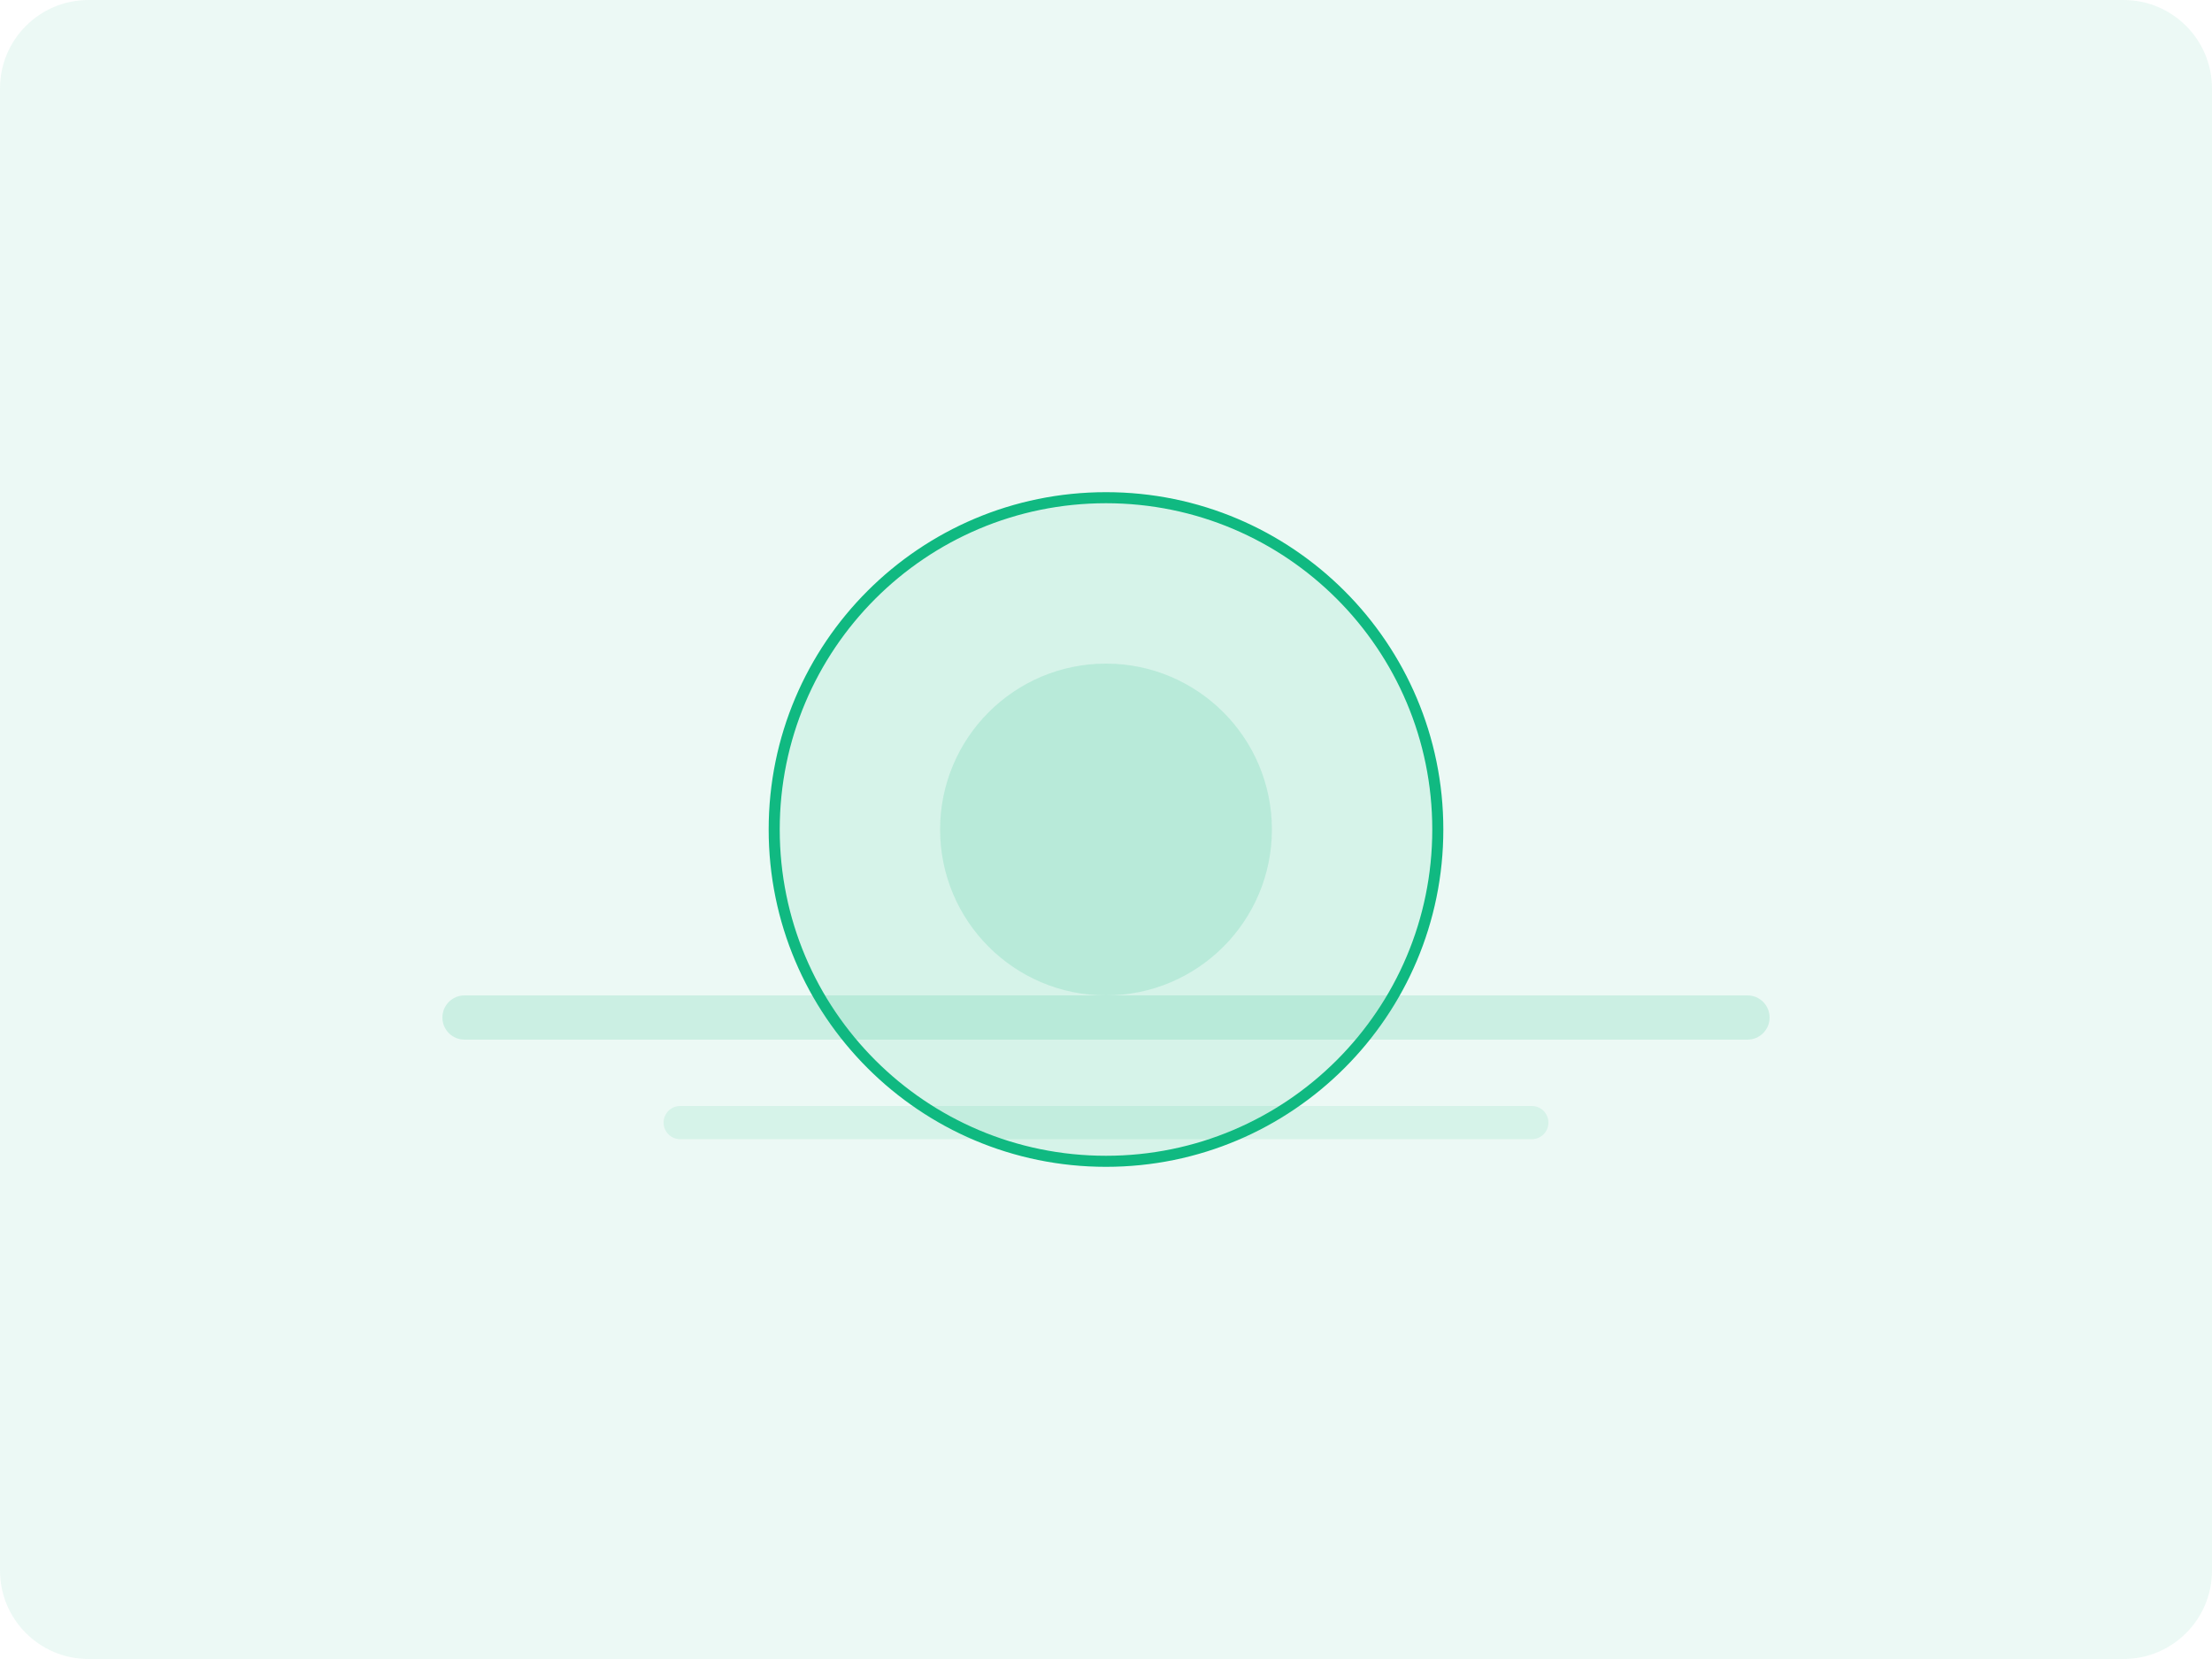
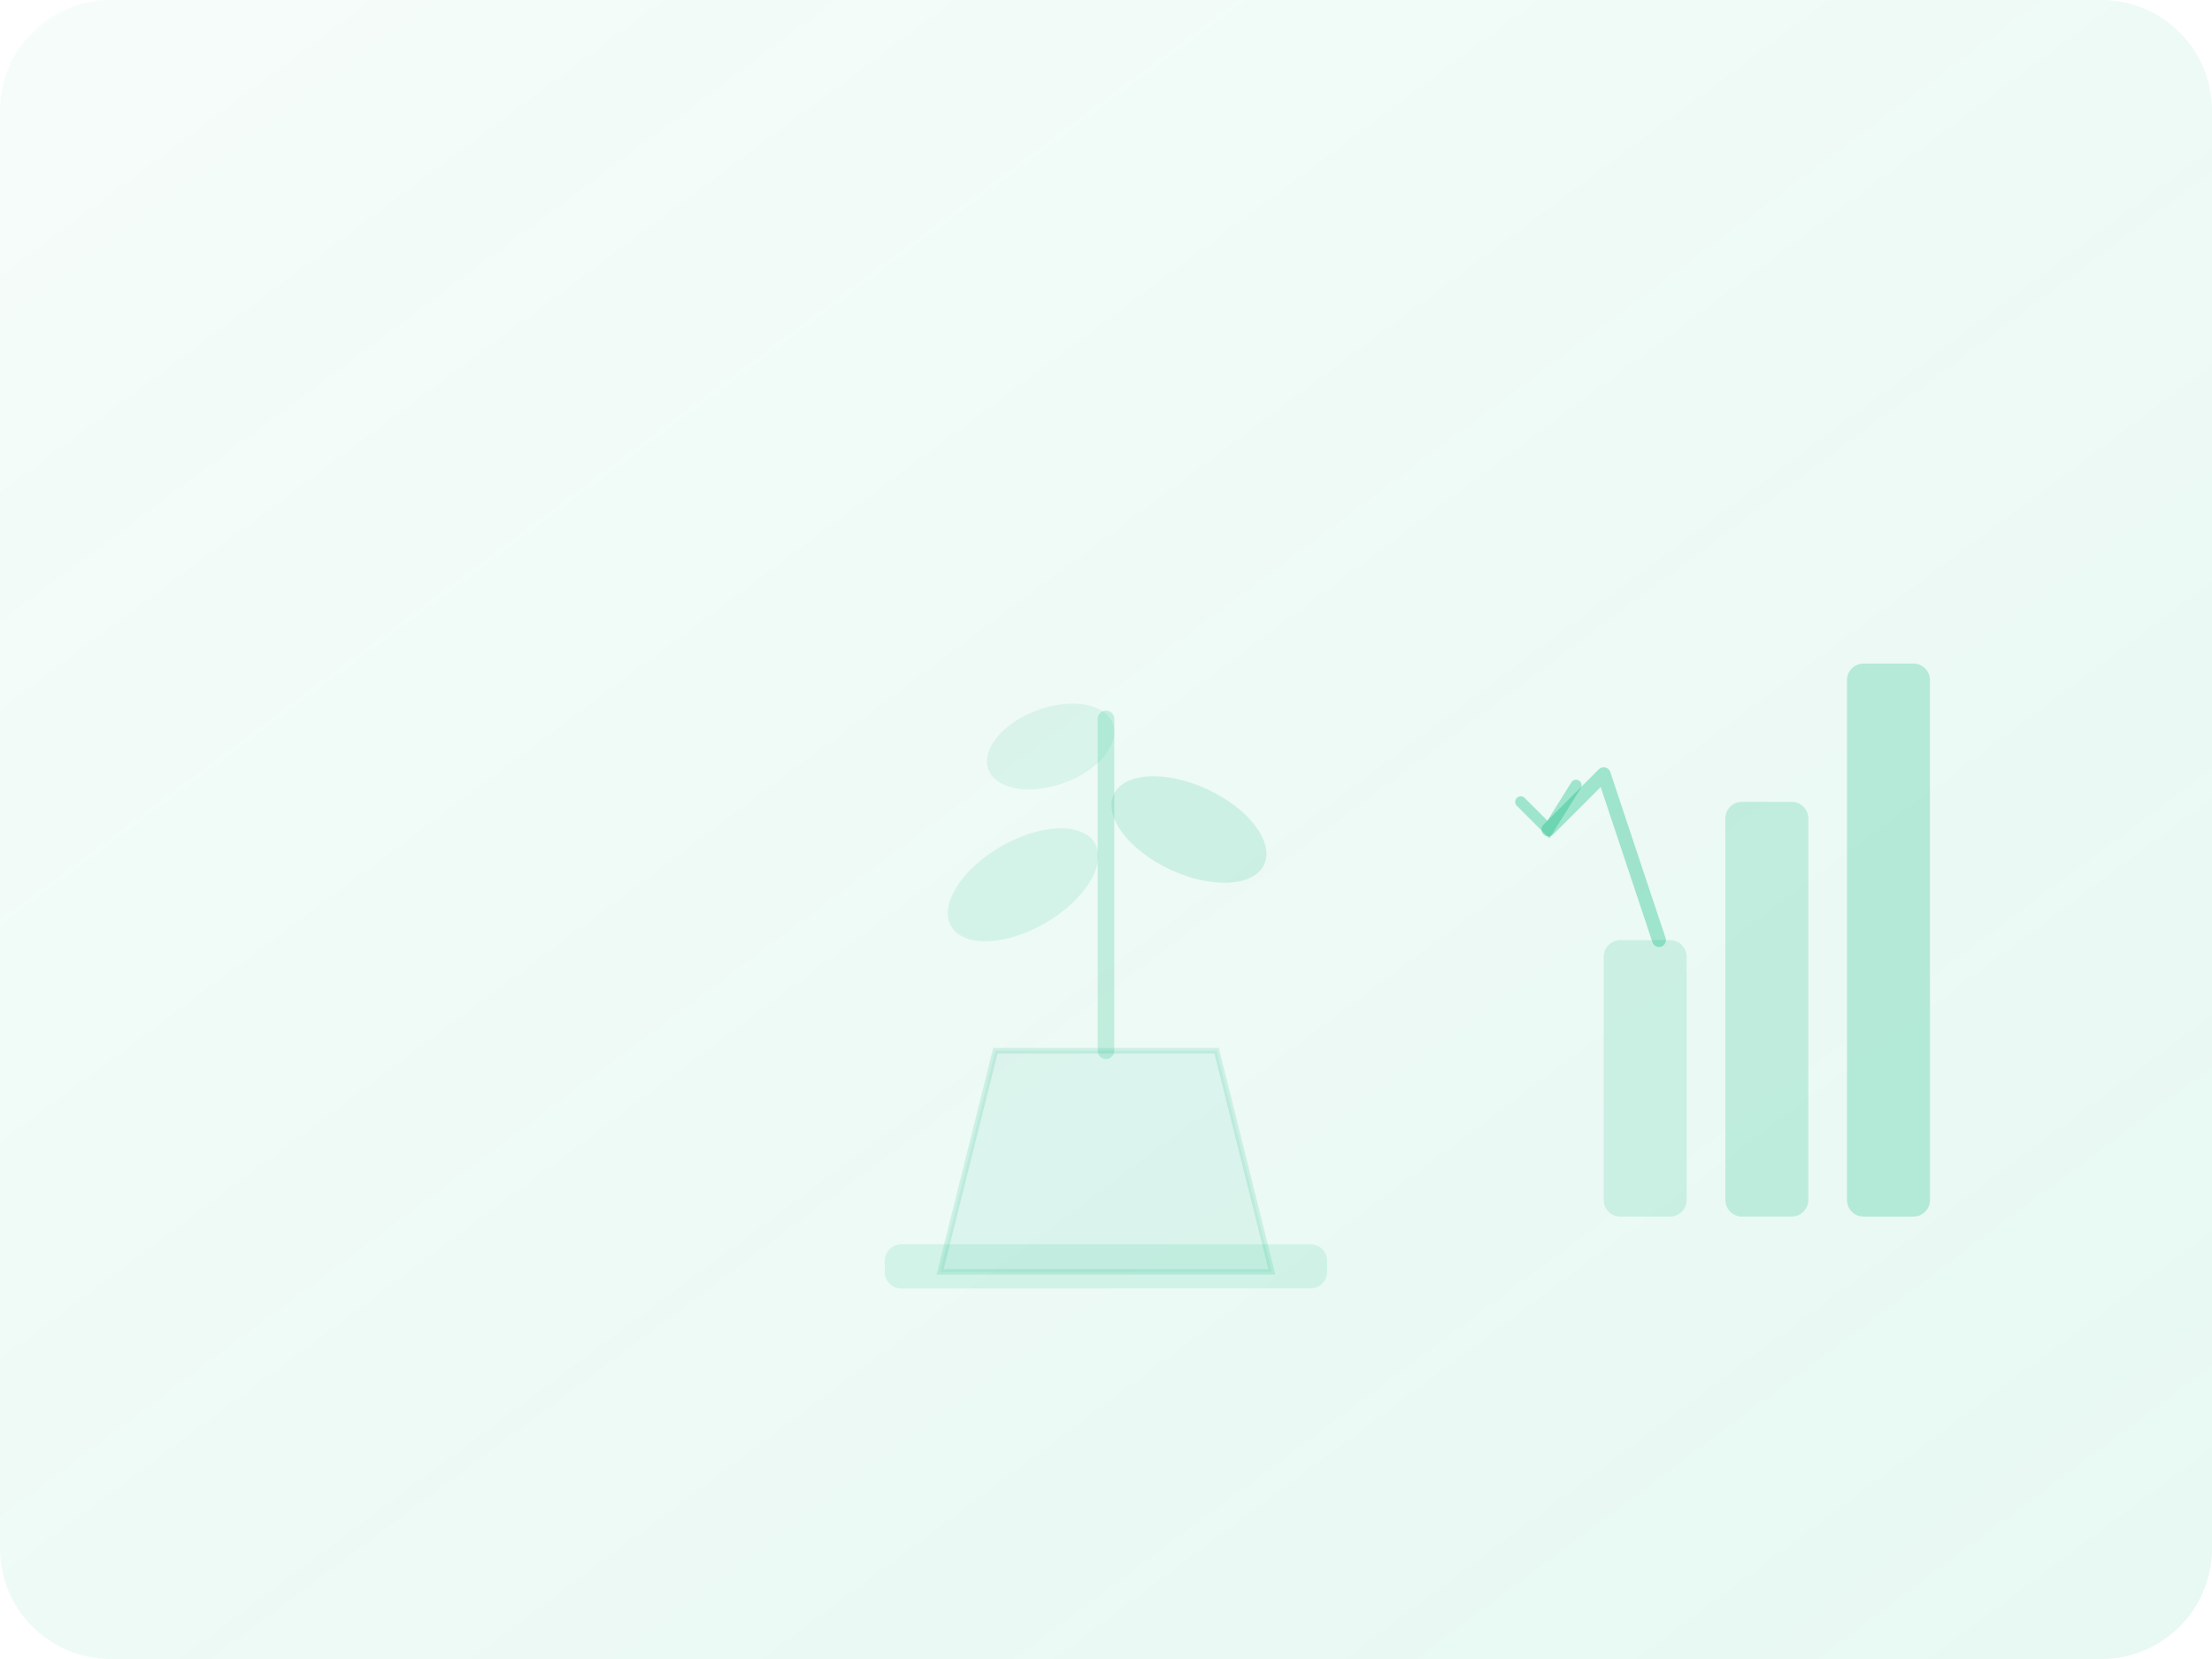
<svg xmlns="http://www.w3.org/2000/svg" viewBox="0 0 400 300" fill="none">
-   <rect width="400" height="300" rx="16" fill="#10b981" fill-opacity="0.08" />
-   <circle cx="200" cy="150" r="60" stroke="#10b981" stroke-width="2" fill="#10b981" fill-opacity="0.1" />
-   <circle cx="200" cy="150" r="30" fill="#10b981" fill-opacity="0.15" />
-   <rect x="80" y="180" width="240" height="8" rx="4" fill="#10b981" fill-opacity="0.15" />
-   <rect x="120" y="200" width="160" height="6" rx="3" fill="#10b981" fill-opacity="0.1" />
+   <defs>
+     <linearGradient id="bg" x1="0" y1="0" x2="1" y2="1">
+       <stop offset="0%" stop-color="#10b981" stop-opacity="0.04" />
+       <stop offset="100%" stop-color="#10b981" stop-opacity="0.1" />
+     </linearGradient>
+   </defs>
+   <rect width="400" height="300" rx="20" fill="url(#bg)" />
+   <path d="M170 230 L180 190 L220 190 L230 230 Z" fill="#10b981" fill-opacity="0.08" stroke="#10b981" stroke-opacity="0.15" stroke-width="1" />
+   <rect x="160" y="225" width="80" height="8" rx="3" fill="#10b981" fill-opacity="0.12" />
+   <path d="M200 190 L200 130" stroke="#10b981" stroke-width="3" stroke-opacity="0.2" stroke-linecap="round" />
+   <ellipse cx="185" cy="160" rx="15" ry="8" fill="#10b981" fill-opacity="0.12" transform="rotate(-30 185 160)" />
+   <ellipse cx="215" cy="150" rx="15" ry="8" fill="#10b981" fill-opacity="0.15" transform="rotate(25 215 150)" />
+   <ellipse cx="190" cy="135" rx="12" ry="7" fill="#10b981" fill-opacity="0.1" transform="rotate(-20 190 135)" />
+   <rect x="290" y="170" width="15" height="50" rx="3" fill="#10b981" fill-opacity="0.15" />
+   <rect x="312" y="145" width="15" height="75" rx="3" fill="#10b981" fill-opacity="0.2" />
+   <rect x="334" y="120" width="15" height="100" rx="3" fill="#10b981" fill-opacity="0.25" />
+   <path d="M300 170 L290 140 L280 150" stroke="#10b981" stroke-width="2.5" stroke-opacity="0.35" fill="none" stroke-linecap="round" stroke-linejoin="round" />
+   <polyline points="275,145 280,150 285,142" stroke="#10b981" stroke-width="2" stroke-opacity="0.35" fill="none" stroke-linecap="round" />
</svg>
